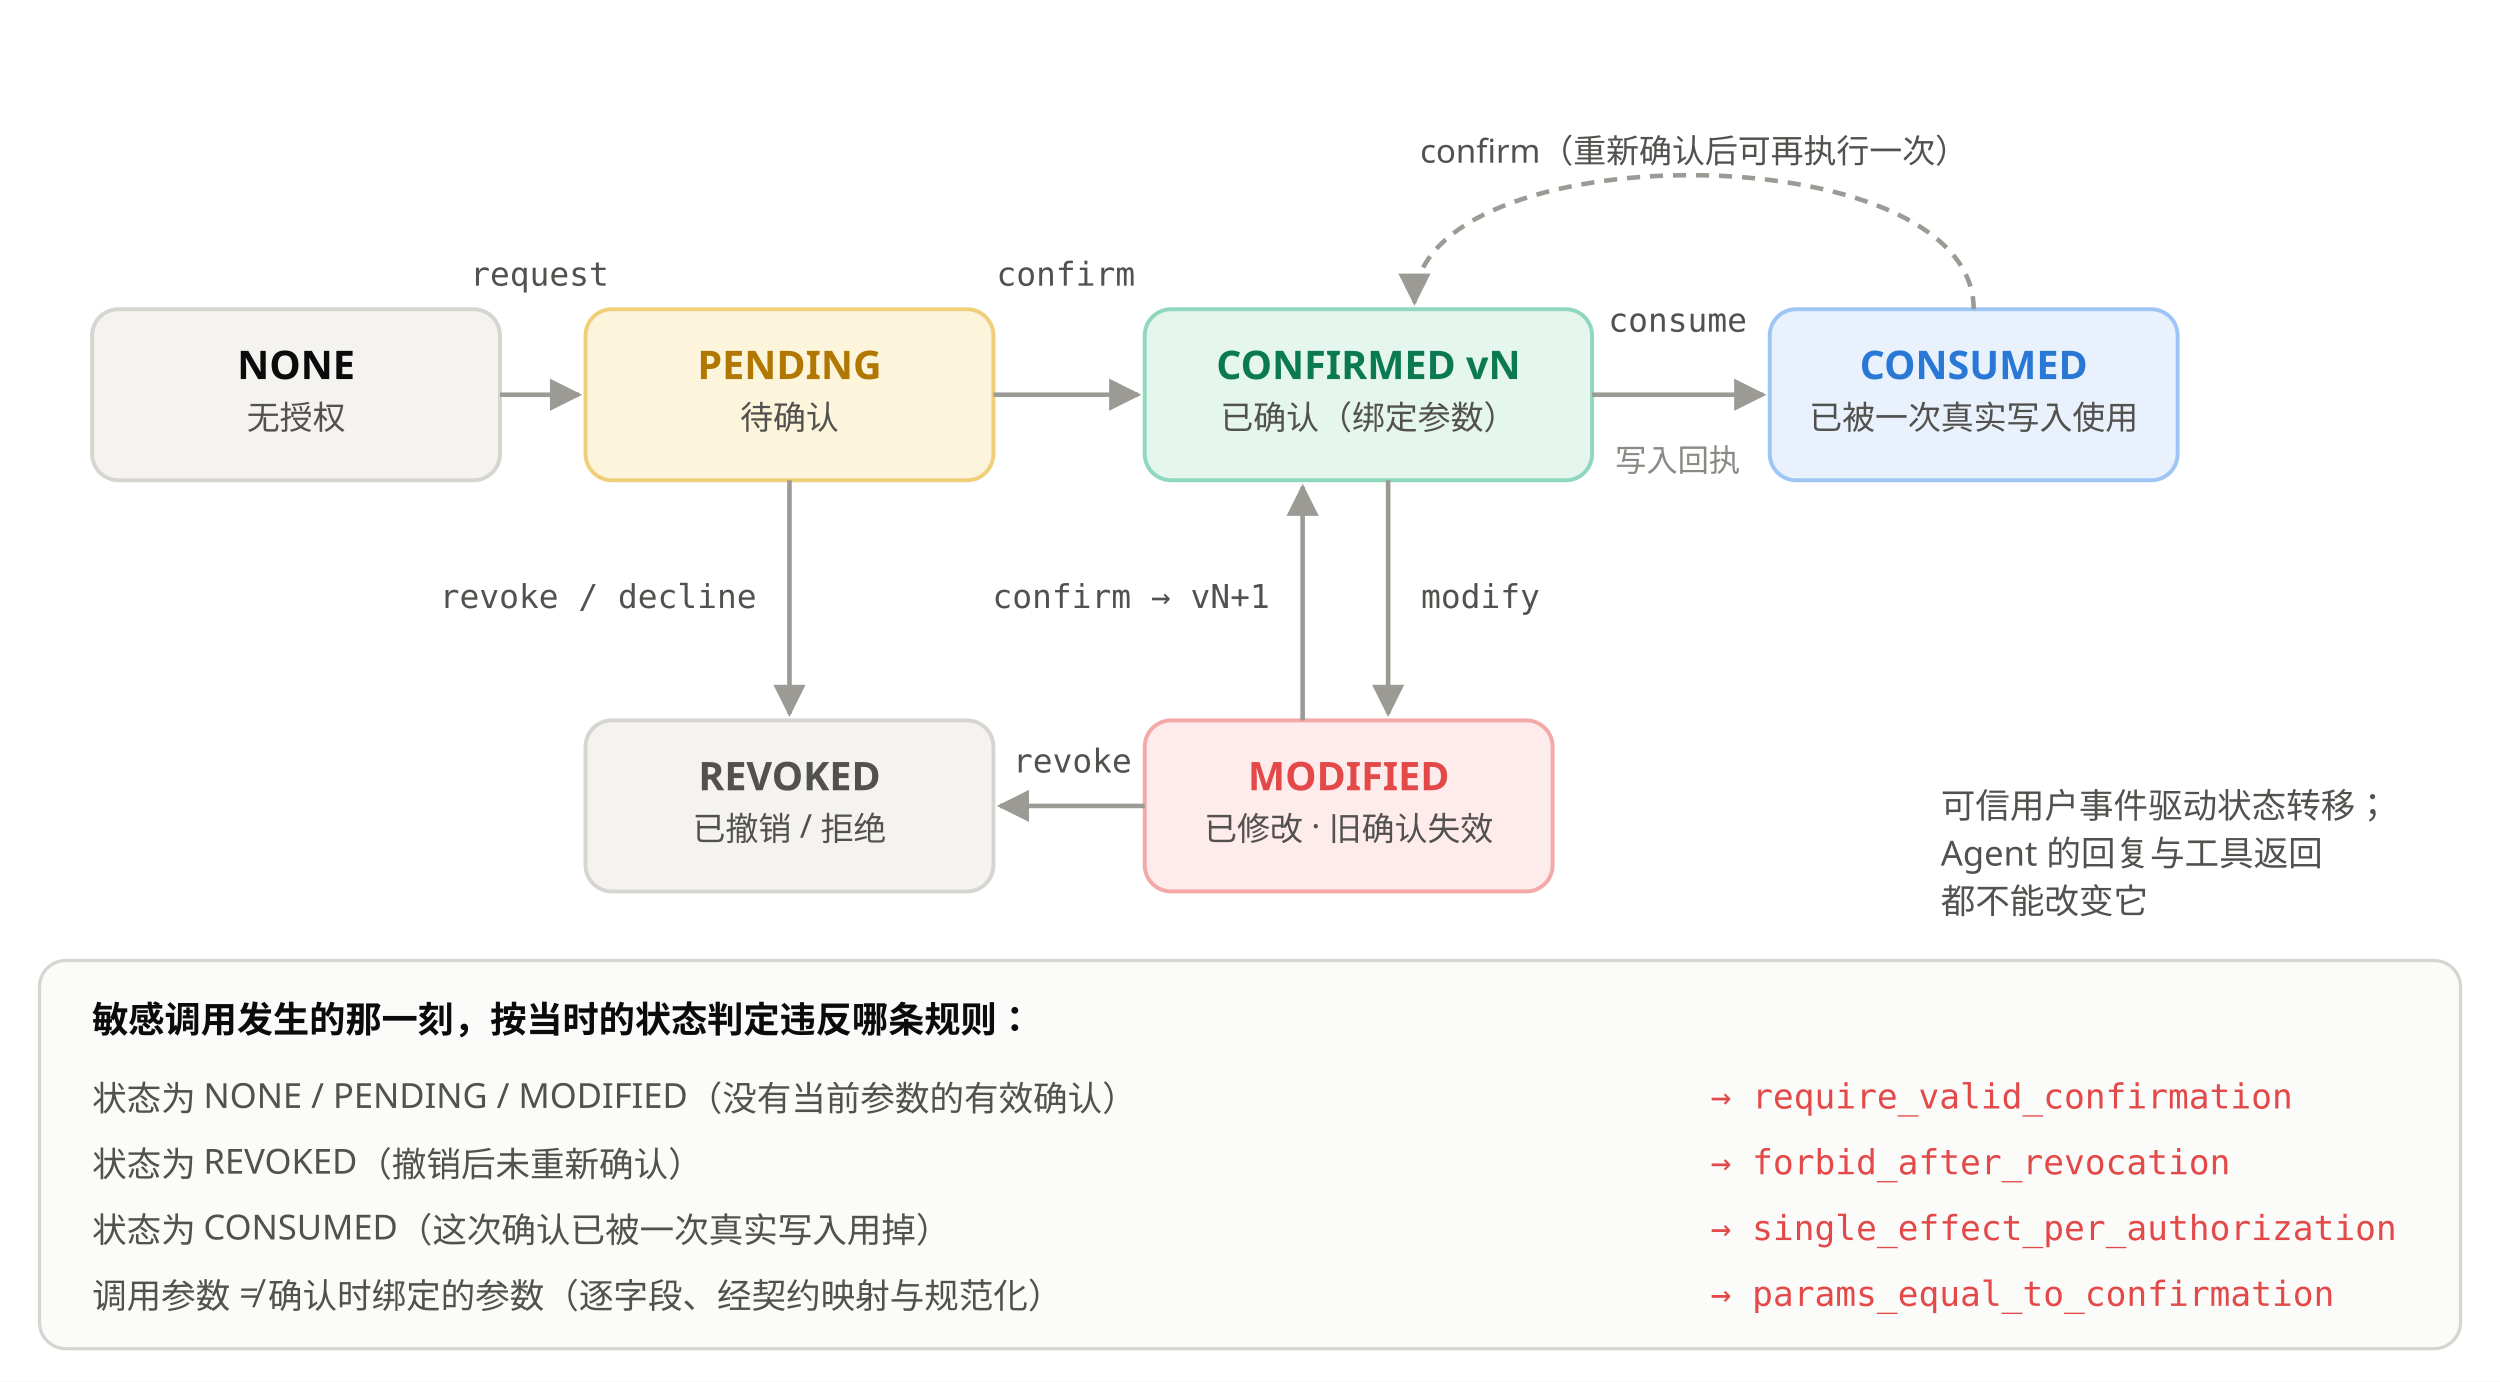
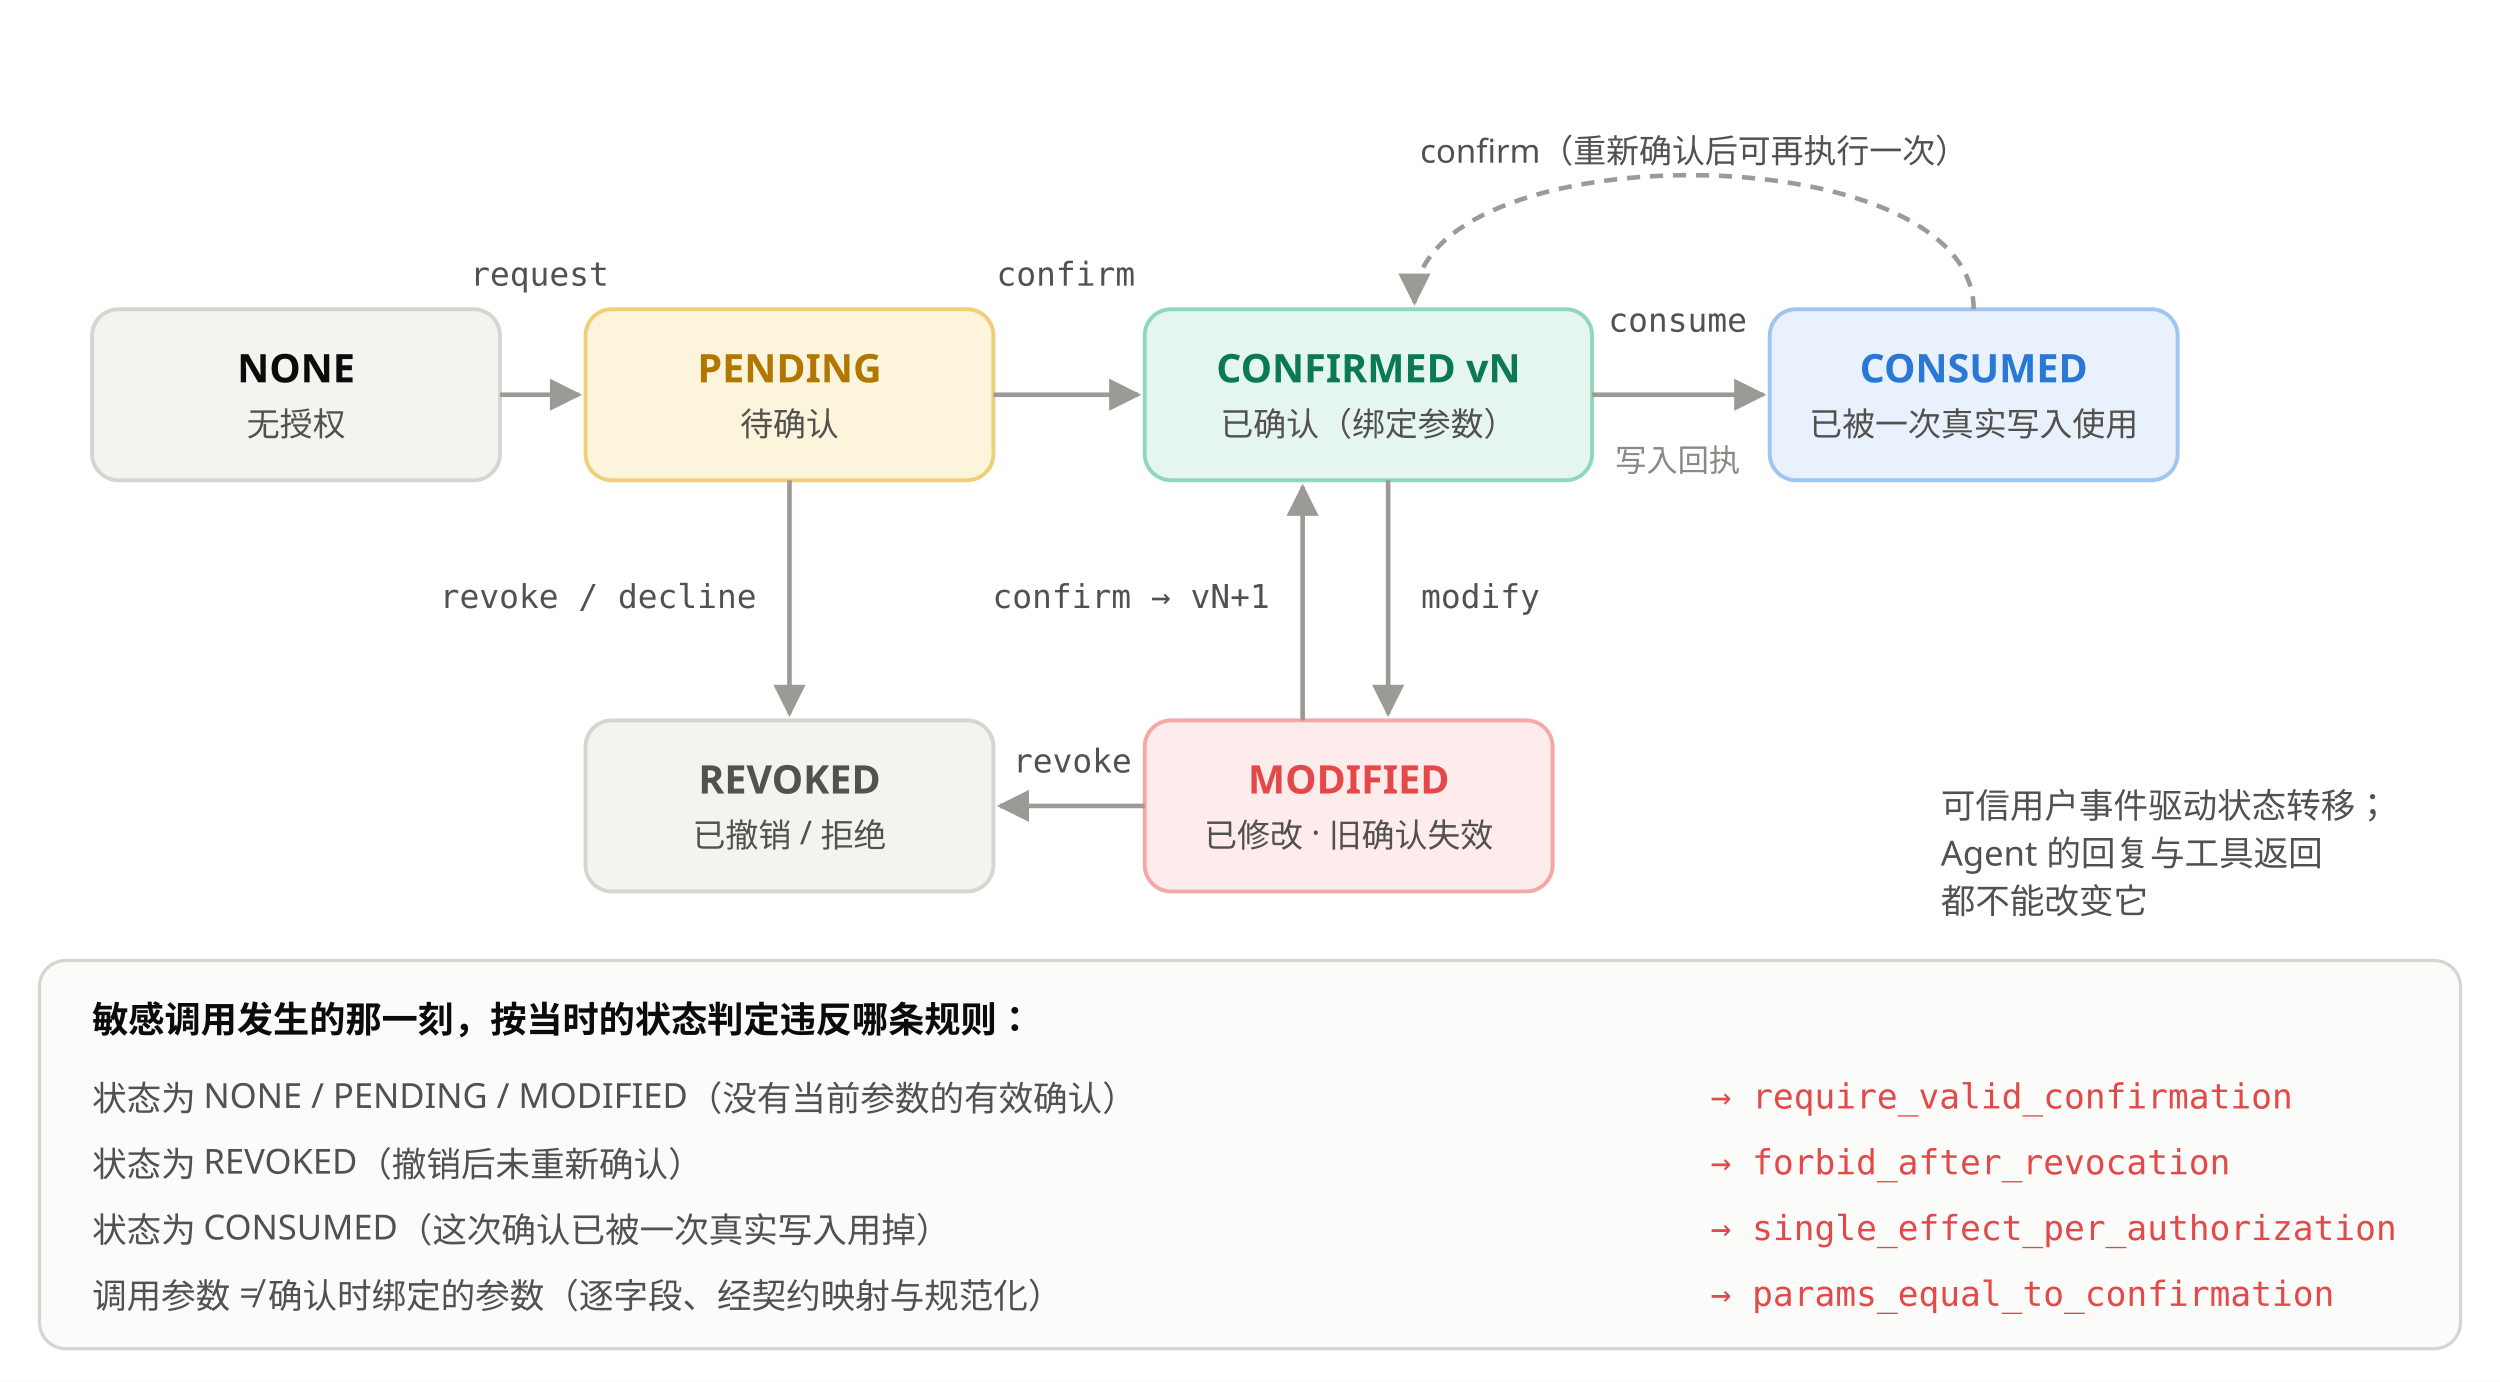
<svg xmlns="http://www.w3.org/2000/svg" viewBox="0 0 760 420" width="760" height="420">
  <defs>
    <marker id="ah" viewBox="0 0 10 10" refX="9" refY="5" markerWidth="7" markerHeight="7" orient="auto-start-reverse">
      <path d="M0,0 L10,5 L0,10 z" fill="#9b9a95" />
    </marker>
  </defs>
  <rect width="100%" height="100%" fill="#ffffff" />
  <rect x="28" y="94" width="124" height="52" rx="8" fill="#f4f3f0" stroke="#d6d5d0" stroke-width="1.2" />
-   <text x="90.0" y="111.0" font-family="'PingFang SC','Hiragino Sans GB','Microsoft YaHei',sans-serif" font-size="12" fill="#0b0b0b" text-anchor="middle" font-weight="600" dominant-baseline="middle">NONE</text>
-   <text x="90.0" y="127.0" font-family="'PingFang SC','Hiragino Sans GB','Microsoft YaHei',sans-serif" font-size="10" fill="#52514e" text-anchor="middle" font-weight="400" dominant-baseline="middle">无授权</text>
+   <text x="90.0" y="112.0" font-family="'PingFang SC','Hiragino Sans GB','Microsoft YaHei',sans-serif" font-size="12" fill="#0b0b0b" text-anchor="middle" font-weight="600" dominant-baseline="middle">NONE</text>
+   <text x="90.0" y="129.0" font-family="'PingFang SC','Hiragino Sans GB','Microsoft YaHei',sans-serif" font-size="10" fill="#52514e" text-anchor="middle" font-weight="400" dominant-baseline="middle">无授权</text>
  <rect x="178" y="94" width="124" height="52" rx="8" fill="#fdf4dc" stroke="#f0cf7a" stroke-width="1.2" />
-   <text x="240.0" y="111.0" font-family="'PingFang SC','Hiragino Sans GB','Microsoft YaHei',sans-serif" font-size="12" fill="#b07800" text-anchor="middle" font-weight="600" dominant-baseline="middle">PENDING</text>
-   <text x="240.0" y="127.0" font-family="'PingFang SC','Hiragino Sans GB','Microsoft YaHei',sans-serif" font-size="10" fill="#52514e" text-anchor="middle" font-weight="400" dominant-baseline="middle">待确认</text>
+   <text x="240.0" y="112.0" font-family="'PingFang SC','Hiragino Sans GB','Microsoft YaHei',sans-serif" font-size="12" fill="#b07800" text-anchor="middle" font-weight="600" dominant-baseline="middle">PENDING</text>
+   <text x="240.0" y="129.0" font-family="'PingFang SC','Hiragino Sans GB','Microsoft YaHei',sans-serif" font-size="10" fill="#52514e" text-anchor="middle" font-weight="400" dominant-baseline="middle">待确认</text>
  <rect x="348" y="94" width="136" height="52" rx="8" fill="#e5f6ef" stroke="#8fd8bd" stroke-width="1.2" />
-   <text x="416.0" y="111.0" font-family="'PingFang SC','Hiragino Sans GB','Microsoft YaHei',sans-serif" font-size="12" fill="#0b7a52" text-anchor="middle" font-weight="600" dominant-baseline="middle">CONFIRMED vN</text>
-   <text x="416.0" y="127.0" font-family="'PingFang SC','Hiragino Sans GB','Microsoft YaHei',sans-serif" font-size="10" fill="#52514e" text-anchor="middle" font-weight="400" dominant-baseline="middle">已确认（绑定参数）</text>
+   <text x="416.0" y="112.0" font-family="'PingFang SC','Hiragino Sans GB','Microsoft YaHei',sans-serif" font-size="12" fill="#0b7a52" text-anchor="middle" font-weight="600" dominant-baseline="middle">CONFIRMED vN</text>
+   <text x="416.0" y="129.0" font-family="'PingFang SC','Hiragino Sans GB','Microsoft YaHei',sans-serif" font-size="10" fill="#52514e" text-anchor="middle" font-weight="400" dominant-baseline="middle">已确认（绑定参数）</text>
  <rect x="348" y="219" width="124" height="52" rx="8" fill="#fdeceb" stroke="#f2a9a8" stroke-width="1.2" />
-   <text x="410.0" y="236.0" font-family="'PingFang SC','Hiragino Sans GB','Microsoft YaHei',sans-serif" font-size="12" fill="#e34948" text-anchor="middle" font-weight="600" dominant-baseline="middle">MODIFIED</text>
-   <text x="410.0" y="252.0" font-family="'PingFang SC','Hiragino Sans GB','Microsoft YaHei',sans-serif" font-size="10" fill="#52514e" text-anchor="middle" font-weight="400" dominant-baseline="middle">已修改 · 旧确认失效</text>
+   <text x="410.0" y="237.0" font-family="'PingFang SC','Hiragino Sans GB','Microsoft YaHei',sans-serif" font-size="12" fill="#e34948" text-anchor="middle" font-weight="600" dominant-baseline="middle">MODIFIED</text>
+   <text x="410.0" y="254.0" font-family="'PingFang SC','Hiragino Sans GB','Microsoft YaHei',sans-serif" font-size="10" fill="#52514e" text-anchor="middle" font-weight="400" dominant-baseline="middle">已修改 · 旧确认失效</text>
  <rect x="538" y="94" width="124" height="52" rx="8" fill="#e8f1fc" stroke="#9ec5f4" stroke-width="1.2" />
-   <text x="600.0" y="111.0" font-family="'PingFang SC','Hiragino Sans GB','Microsoft YaHei',sans-serif" font-size="12" fill="#2a78d6" text-anchor="middle" font-weight="600" dominant-baseline="middle">CONSUMED</text>
-   <text x="600.0" y="127.0" font-family="'PingFang SC','Hiragino Sans GB','Microsoft YaHei',sans-serif" font-size="10" fill="#52514e" text-anchor="middle" font-weight="400" dominant-baseline="middle">已被一次真实写入使用</text>
+   <text x="600.0" y="112.0" font-family="'PingFang SC','Hiragino Sans GB','Microsoft YaHei',sans-serif" font-size="12" fill="#2a78d6" text-anchor="middle" font-weight="600" dominant-baseline="middle">CONSUMED</text>
+   <text x="600.0" y="129.0" font-family="'PingFang SC','Hiragino Sans GB','Microsoft YaHei',sans-serif" font-size="10" fill="#52514e" text-anchor="middle" font-weight="400" dominant-baseline="middle">已被一次真实写入使用</text>
  <rect x="178" y="219" width="124" height="52" rx="8" fill="#f4f3f0" stroke="#d6d5d0" stroke-width="1.2" />
-   <text x="240.0" y="236.0" font-family="'PingFang SC','Hiragino Sans GB','Microsoft YaHei',sans-serif" font-size="12" fill="#52514e" text-anchor="middle" font-weight="600" dominant-baseline="middle">REVOKED</text>
-   <text x="240.0" y="252.0" font-family="'PingFang SC','Hiragino Sans GB','Microsoft YaHei',sans-serif" font-size="10" fill="#52514e" text-anchor="middle" font-weight="400" dominant-baseline="middle">已撤销 / 拒绝</text>
+   <text x="240.0" y="237.0" font-family="'PingFang SC','Hiragino Sans GB','Microsoft YaHei',sans-serif" font-size="12" fill="#52514e" text-anchor="middle" font-weight="600" dominant-baseline="middle">REVOKED</text>
+   <text x="240.0" y="254.0" font-family="'PingFang SC','Hiragino Sans GB','Microsoft YaHei',sans-serif" font-size="10" fill="#52514e" text-anchor="middle" font-weight="400" dominant-baseline="middle">已撤销 / 拒绝</text>
  <line x1="152" y1="120" x2="176" y2="120" stroke="#9b9a95" stroke-width="1.4" marker-end="url(#ah)" />
  <text x="164.0" y="84.0" font-family="'SF Mono',Menlo,Consolas,monospace" font-size="10" fill="#52514e" text-anchor="middle" font-weight="400" dominant-baseline="middle">request</text>
  <line x1="302" y1="120" x2="346" y2="120" stroke="#9b9a95" stroke-width="1.4" marker-end="url(#ah)" />
  <text x="324.0" y="84.0" font-family="'SF Mono',Menlo,Consolas,monospace" font-size="10" fill="#52514e" text-anchor="middle" font-weight="400" dominant-baseline="middle">confirm</text>
  <line x1="484" y1="120" x2="536" y2="120" stroke="#9b9a95" stroke-width="1.4" marker-end="url(#ah)" />
  <text x="510.0" y="98.0" font-family="'SF Mono',Menlo,Consolas,monospace" font-size="10" fill="#52514e" text-anchor="middle" font-weight="400" dominant-baseline="middle">consume</text>
  <text x="510.0" y="140.0" font-family="'PingFang SC','Hiragino Sans GB','Microsoft YaHei',sans-serif" font-size="9.5" fill="#8a8984" text-anchor="middle" font-weight="400" dominant-baseline="middle">写入回执</text>
  <path d="M 422 146 L 422 217" fill="none" stroke="#9b9a95" stroke-width="1.4" marker-end="url(#ah)" />
  <text x="432.0" y="182.0" font-family="'SF Mono',Menlo,Consolas,monospace" font-size="10" fill="#52514e" text-anchor="start" font-weight="400" dominant-baseline="middle">modify</text>
  <path d="M 396 219 L 396 148" fill="none" stroke="#9b9a95" stroke-width="1.4" marker-end="url(#ah)" />
  <text x="386.0" y="182.0" font-family="'SF Mono',Menlo,Consolas,monospace" font-size="10" fill="#52514e" text-anchor="end" font-weight="400" dominant-baseline="middle">confirm → vN+1</text>
  <path d="M 240 146 L 240 217" fill="none" stroke="#9b9a95" stroke-width="1.4" marker-end="url(#ah)" />
  <text x="230.0" y="182.0" font-family="'SF Mono',Menlo,Consolas,monospace" font-size="10" fill="#52514e" text-anchor="end" font-weight="400" dominant-baseline="middle">revoke / decline</text>
  <path d="M 348 245 L 304 245" fill="none" stroke="#9b9a95" stroke-width="1.4" marker-end="url(#ah)" />
  <text x="326.0" y="232.0" font-family="'SF Mono',Menlo,Consolas,monospace" font-size="10" fill="#52514e" text-anchor="middle" font-weight="400" dominant-baseline="middle">revoke</text>
  <path d="M 600 94 C 600 40, 430 40, 430 92" fill="none" stroke="#9b9a95" stroke-width="1.4" stroke-dasharray="4 3" marker-end="url(#ah)" />
  <text x="515.0" y="46.0" font-family="'PingFang SC','Hiragino Sans GB','Microsoft YaHei',sans-serif" font-size="10" fill="#52514e" text-anchor="middle" font-weight="400" dominant-baseline="middle">confirm（重新确认后可再执行一次）</text>
  <text x="590.0" y="245.0" font-family="'PingFang SC','Hiragino Sans GB','Microsoft YaHei',sans-serif" font-size="10.5" fill="#52514e" text-anchor="start" font-weight="400" dominant-baseline="middle">可信用户事件驱动状态转移；</text>
  <text x="590.0" y="259.5" font-family="'PingFang SC','Hiragino Sans GB','Microsoft YaHei',sans-serif" font-size="10.5" fill="#52514e" text-anchor="start" font-weight="400" dominant-baseline="middle">Agent 的回复与工具返回</text>
  <text x="590.0" y="274.0" font-family="'PingFang SC','Hiragino Sans GB','Microsoft YaHei',sans-serif" font-size="10.5" fill="#52514e" text-anchor="start" font-weight="400" dominant-baseline="middle">都不能改变它</text>
  <rect x="12" y="292" width="736" height="118" rx="8" fill="#fbfbfa" stroke="#d6d5d0" />
  <text x="28.0" y="310.0" font-family="'PingFang SC','Hiragino Sans GB','Microsoft YaHei',sans-serif" font-size="11" fill="#0b0b0b" text-anchor="start" font-weight="600" dominant-baseline="middle">敏感调用发生的那一刻，按当时的状态判定违反哪条规则：</text>
  <text x="28.0" y="334.0" font-family="'PingFang SC','Hiragino Sans GB','Microsoft YaHei',sans-serif" font-size="10.5" fill="#52514e" text-anchor="start" font-weight="400" dominant-baseline="middle">状态为 NONE / PENDING / MODIFIED（没有当前参数的有效确认）</text>
  <text x="520.0" y="334.0" font-family="'SF Mono',Menlo,Consolas,monospace" font-size="10.5" fill="#e34948" text-anchor="start" font-weight="400" dominant-baseline="middle">→  require_valid_confirmation</text>
  <text x="28.0" y="354.0" font-family="'PingFang SC','Hiragino Sans GB','Microsoft YaHei',sans-serif" font-size="10.5" fill="#52514e" text-anchor="start" font-weight="400" dominant-baseline="middle">状态为 REVOKED（撤销后未重新确认）</text>
  <text x="520.0" y="354.0" font-family="'SF Mono',Menlo,Consolas,monospace" font-size="10.5" fill="#e34948" text-anchor="start" font-weight="400" dominant-baseline="middle">→  forbid_after_revocation</text>
  <text x="28.0" y="374.0" font-family="'PingFang SC','Hiragino Sans GB','Microsoft YaHei',sans-serif" font-size="10.5" fill="#52514e" text-anchor="start" font-weight="400" dominant-baseline="middle">状态为 CONSUMED（这次确认已被一次真实写入用掉）</text>
  <text x="520.0" y="374.0" font-family="'SF Mono',Menlo,Consolas,monospace" font-size="10.5" fill="#e34948" text-anchor="start" font-weight="400" dominant-baseline="middle">→  single_effect_per_authorization</text>
  <text x="28.0" y="394.0" font-family="'PingFang SC','Hiragino Sans GB','Microsoft YaHei',sans-serif" font-size="10.5" fill="#52514e" text-anchor="start" font-weight="400" dominant-baseline="middle">调用参数 ≠ 确认时绑定的参数（逐字段、经契约映射与规范化）</text>
  <text x="520.0" y="394.0" font-family="'SF Mono',Menlo,Consolas,monospace" font-size="10.5" fill="#e34948" text-anchor="start" font-weight="400" dominant-baseline="middle">→  params_equal_to_confirmation</text>
</svg>
